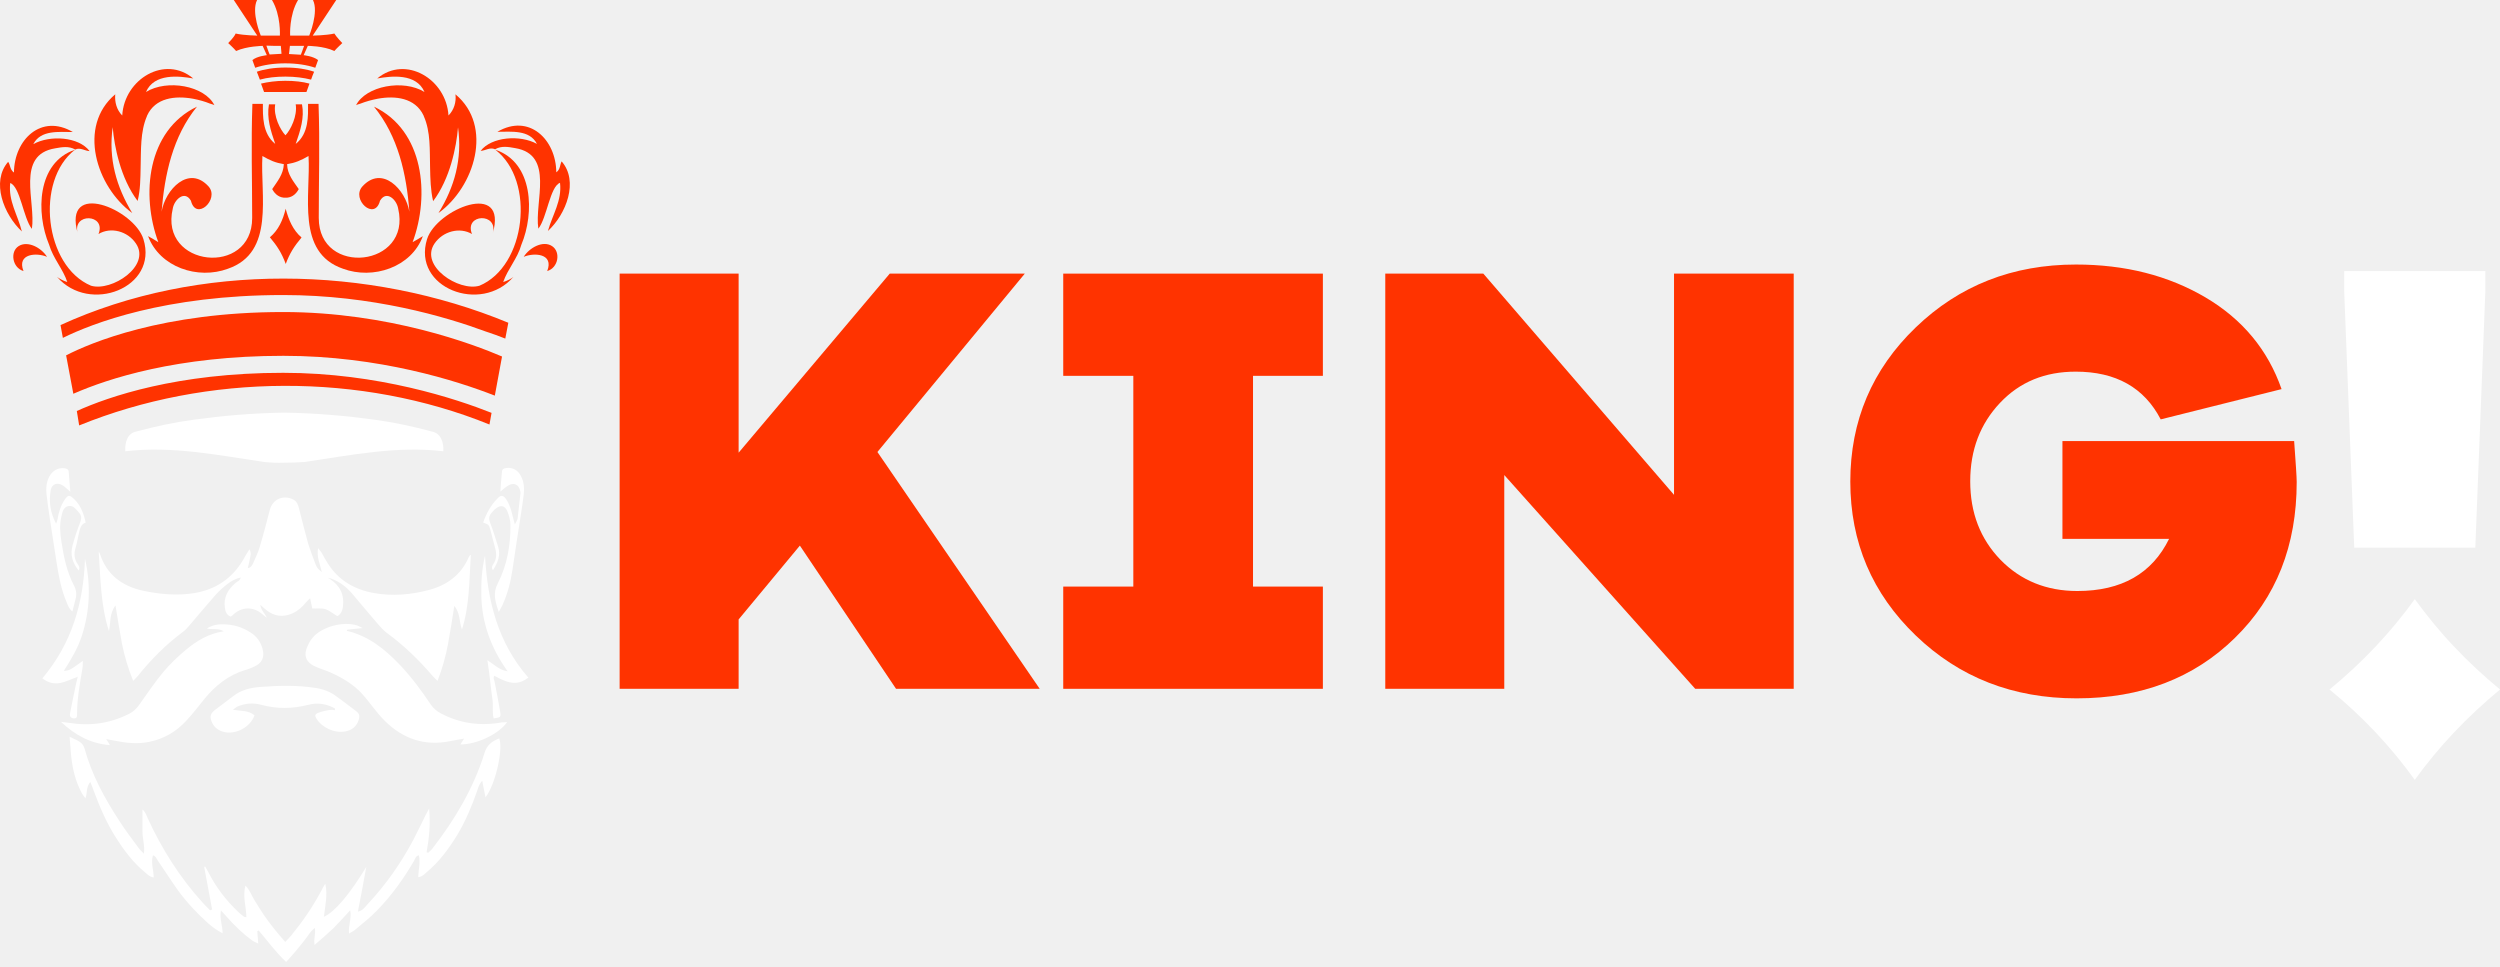
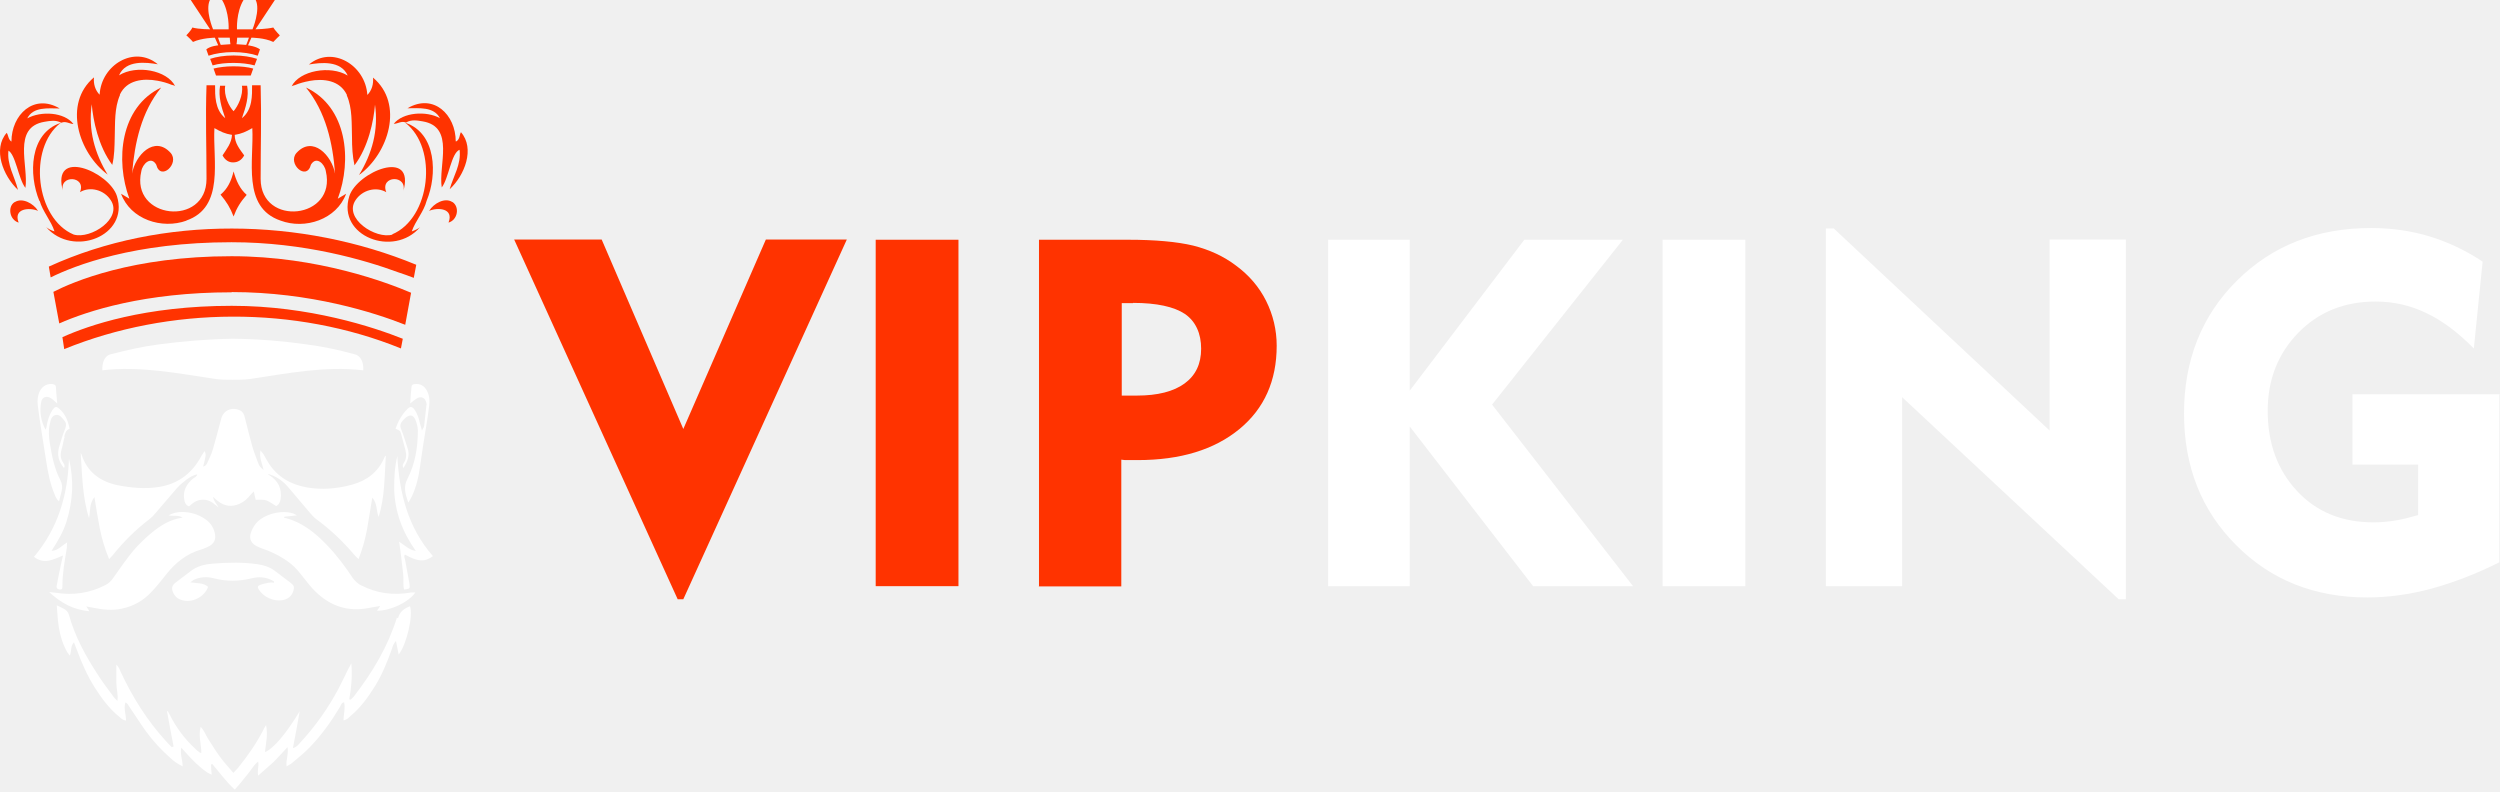
- <svg xmlns="http://www.w3.org/2000/svg" width="300" height="116" viewBox="0 0 300 116" fill="none">
-   <path d="M122.977 32.834H106.77L88.635 54.322V32.834H74.355V82.657H88.635V74.33L95.984 65.472L107.524 82.657H124.765L105.289 54.238L122.977 32.834Z" fill="#FF3300" />
-   <path d="M127.588 45.101H135.999V70.39H127.588V82.657H158.745V70.39H150.362V45.101H158.745V32.834H127.588V45.101Z" fill="#FF3300" />
-   <path d="M200.883 59.38L177.998 32.834H166.233V82.657H180.513V57.005L203.426 82.657H215.246V32.834H200.883V59.38Z" fill="#FF3300" />
-   <path d="M247.493 52.897V64.661H260.291C258.251 68.825 254.591 70.921 249.281 70.921C245.565 70.921 242.491 69.663 240.06 67.176C237.629 64.661 236.427 61.532 236.427 57.759C236.427 53.987 237.629 50.857 240.004 48.342C242.379 45.827 245.397 44.598 249.086 44.598C253.892 44.598 257.301 46.498 259.285 50.326L273.788 46.694C272.139 41.971 269.093 38.31 264.65 35.684C260.179 33.057 255.01 31.744 249.114 31.744C241.513 31.744 235.114 34.259 229.889 39.289C224.663 44.318 222.037 50.494 222.037 57.787C222.037 65.08 224.663 71.228 229.889 76.258C235.114 81.288 241.541 83.802 249.198 83.802C256.938 83.802 263.281 81.371 268.199 76.537C273.145 71.703 275.604 65.472 275.604 57.843C275.604 57.256 275.492 55.608 275.297 52.925H247.493V52.897Z" fill="#FF3300" />
-   <path d="M297.038 65.723L298.24 35.013V32.526H281.306V35.013L282.507 65.723H297.038Z" fill="white" />
-   <path d="M294.467 77.571C292.763 75.783 291.254 73.91 289.773 71.898C286.895 75.894 283.513 79.471 279.545 82.741C283.541 86.01 286.895 89.587 289.773 93.583C292.651 89.587 296.06 86.01 300 82.741C298.016 81.092 296.172 79.387 294.467 77.571Z" fill="white" />
-   <path d="M39.342 69.328C39.454 69.356 39.566 69.384 39.678 69.412C40.739 69.775 41.578 70.445 42.276 71.256C43.31 72.485 44.344 73.715 45.378 74.916C45.685 75.28 46.021 75.643 46.384 75.922C48.452 77.431 50.268 79.192 51.917 81.12C52.084 81.316 52.252 81.455 52.504 81.707C53.09 80.198 53.481 78.773 53.761 77.292C54.04 75.811 54.264 74.302 54.516 72.709C55.27 73.603 55.074 74.637 55.438 75.531C56.36 72.625 56.304 69.607 56.499 66.589C56.444 66.617 56.416 66.617 56.388 66.645C56.332 66.701 56.304 66.785 56.248 66.869C55.354 68.936 53.705 70.194 51.526 70.781C49.346 71.368 47.138 71.563 44.903 71.172C42.528 70.753 40.628 69.635 39.342 67.623C39.063 67.204 38.839 66.757 38.588 66.31C38.504 66.17 38.364 66.03 38.169 65.779C37.973 66.869 38.42 67.707 38.616 68.657C38.113 68.21 38.029 68.154 37.833 67.623C37.526 66.813 37.218 66.002 36.967 65.192C36.576 63.795 36.24 62.398 35.877 61.001C35.765 60.581 35.654 60.218 35.234 59.967C34.033 59.324 32.72 59.883 32.384 61.168C31.993 62.677 31.602 64.186 31.155 65.667C30.959 66.338 30.652 66.953 30.372 67.595C30.261 67.819 30.149 68.098 29.73 68.182C29.813 67.791 29.925 67.456 29.981 67.092C30.037 66.729 30.205 66.366 29.925 65.919C29.73 66.226 29.618 66.45 29.478 66.645C29.366 66.869 29.227 67.092 29.115 67.288C27.802 69.439 25.873 70.753 23.303 71.172C21.235 71.507 19.195 71.312 17.183 70.893C14.612 70.334 12.796 68.936 11.986 66.45C11.958 66.366 11.902 66.282 11.846 66.198C12.069 69.412 12.069 72.625 13.075 75.727C13.299 74.721 13.103 73.659 13.858 72.653C14.137 74.302 14.361 75.783 14.64 77.264C14.947 78.745 15.367 80.198 15.981 81.707C16.205 81.455 16.373 81.316 16.512 81.148C18.105 79.164 19.866 77.376 21.933 75.839C22.241 75.615 22.52 75.308 22.772 75C23.834 73.771 24.867 72.513 25.957 71.284C26.376 70.837 26.851 70.418 27.326 70.054C27.774 69.719 28.249 69.439 28.891 69.3C28.808 69.691 28.472 69.775 28.277 69.942C27.326 70.753 26.796 71.703 26.991 72.96C27.047 73.407 27.215 73.827 27.69 73.994C27.774 73.938 27.857 73.882 27.913 73.827C28.947 72.793 30.4 72.737 31.49 73.715C31.658 73.855 31.853 73.994 32.021 74.134C31.797 73.603 31.322 73.268 31.239 72.569C31.546 72.849 31.741 73.044 31.965 73.212C32.915 73.966 33.977 74.106 35.095 73.603C35.765 73.296 36.268 72.849 36.715 72.29C36.855 72.122 36.995 72.01 37.218 71.787C37.33 72.29 37.386 72.653 37.47 73.016C38.057 73.044 38.588 72.96 39.063 73.1C39.538 73.268 39.957 73.631 40.488 73.938C41.075 73.603 41.158 72.988 41.186 72.346C41.214 70.865 40.432 69.915 39.147 69.216C39.23 69.328 39.286 69.3 39.342 69.328Z" fill="white" />
-   <path d="M58.148 90.341C56.835 94.561 54.599 98.333 51.889 101.826C51.749 102.021 51.553 102.161 51.386 102.329C51.33 102.301 51.274 102.301 51.19 102.273C51.498 100.596 51.665 98.892 51.498 97.02C51.302 97.383 51.19 97.606 51.078 97.802C50.603 98.78 50.128 99.758 49.625 100.736C48.117 103.586 46.272 106.213 44.037 108.588C43.757 108.896 43.534 109.259 42.947 109.399C43.142 108.421 43.31 107.526 43.478 106.632C43.645 105.766 43.785 104.9 43.953 104.033C41.997 107.247 40.209 109.427 38.867 110.013C39.007 108.728 39.342 107.47 39.035 106.045C38.811 106.409 38.672 106.632 38.56 106.884C37.554 108.784 36.324 110.572 34.955 112.249C34.76 112.5 34.508 112.724 34.229 113.031C33.726 112.444 33.279 111.941 32.859 111.41C32.44 110.88 32.049 110.349 31.658 109.79C31.267 109.203 30.903 108.616 30.54 108.029C30.177 107.47 30.009 106.828 29.45 106.269C29.087 107.61 29.562 108.812 29.562 110.069C29.422 110.041 29.311 110.041 29.255 109.985C29.031 109.818 28.808 109.65 28.612 109.454C27.103 108.029 25.873 106.409 24.951 104.564C24.84 104.369 24.728 104.173 24.616 103.978C24.588 104.005 24.532 104.005 24.504 104.033C24.812 105.738 25.147 107.443 25.454 109.147C25.37 109.175 25.287 109.203 25.203 109.231C24.923 108.951 24.616 108.644 24.337 108.337C21.57 105.291 19.419 101.882 17.714 98.165C17.574 97.858 17.491 97.495 17.099 97.131C17.099 98.109 17.099 98.92 17.099 99.758C17.071 100.596 17.407 101.435 17.267 102.441C16.988 102.133 16.764 101.966 16.624 101.742C15.842 100.68 15.031 99.618 14.333 98.529C12.544 95.79 11.008 92.968 10.141 89.81C9.89 88.944 9.135 88.832 8.353 88.413C8.409 89.223 8.465 89.894 8.521 90.565C8.688 92.213 9.052 93.806 9.862 95.259C9.946 95.427 10.085 95.567 10.253 95.79C10.505 95.12 10.309 94.449 10.84 93.834C11.008 94.253 11.147 94.588 11.259 94.924C11.958 96.824 12.768 98.696 13.858 100.429C14.864 102.021 15.982 103.53 17.462 104.732C17.742 104.956 17.965 105.235 18.441 105.291C18.441 104.369 18.077 103.53 18.357 102.636C18.72 102.748 18.776 103.055 18.944 103.279C19.754 104.453 20.508 105.654 21.347 106.828C22.409 108.281 23.638 109.594 24.979 110.796C25.482 111.243 26.013 111.634 26.712 111.997C26.712 111.047 26.321 110.237 26.516 109.259C26.796 109.566 26.991 109.762 27.159 109.957C28.109 111.047 29.143 112.053 30.317 112.891C30.484 113.003 30.68 113.087 30.987 113.227C30.931 112.64 30.903 112.193 30.875 111.746C30.931 111.718 30.987 111.69 31.043 111.662C32.105 112.891 33.055 114.233 34.34 115.434C34.787 114.931 35.179 114.512 35.542 114.065C35.905 113.646 36.24 113.199 36.604 112.752C36.967 112.305 37.218 111.774 37.777 111.355C37.917 112.081 37.61 112.64 37.749 113.394C38.588 112.668 39.314 112.053 40.013 111.383C40.684 110.712 41.298 110.013 42.025 109.231C42.22 110.237 41.773 111.075 41.885 112.025C42.193 111.83 42.472 111.718 42.667 111.522C43.534 110.796 44.428 110.097 45.21 109.287C46.971 107.498 48.424 105.459 49.681 103.307C49.821 103.055 49.877 102.72 50.268 102.636C50.464 103.53 50.212 104.369 50.184 105.263C50.659 105.207 50.939 104.9 51.218 104.648C52.727 103.391 53.873 101.826 54.879 100.177C55.885 98.501 56.639 96.684 57.282 94.84C57.394 94.505 57.477 94.114 57.869 93.694C58.008 94.421 58.12 95.036 58.26 95.678C59.434 94.197 60.412 89.922 59.909 88.609C58.986 88.972 58.428 89.419 58.148 90.341Z" fill="white" />
-   <path d="M52.923 85.619C52.42 85.367 52.056 85.032 51.721 84.585C50.603 82.908 49.402 81.287 48.005 79.806C46.216 77.934 44.26 76.314 41.606 75.699C41.634 75.643 41.661 75.559 41.69 75.559C42.248 75.503 42.779 75.447 43.506 75.363C43.198 75.224 43.031 75.112 42.863 75.056C41.187 74.525 38.644 75.196 37.526 76.509C37.163 76.928 36.911 77.459 36.743 77.962C36.492 78.828 36.827 79.471 37.638 79.89C37.917 80.03 38.197 80.142 38.504 80.254C40.097 80.784 41.913 81.734 43.115 82.908C44.232 84.026 45.071 85.423 46.188 86.513C48.34 88.636 50.911 89.559 53.985 88.944C54.516 88.832 55.046 88.748 55.689 88.636C55.493 88.944 55.354 89.139 55.242 89.335C57.198 89.335 59.797 88.134 60.859 86.653C60.579 86.68 60.412 86.68 60.244 86.68C57.673 87.156 55.214 86.82 52.923 85.619Z" fill="white" />
-   <path d="M12.74 88.692C13.187 88.776 13.495 88.832 13.802 88.888C15.143 89.168 16.512 89.307 17.882 89.028C19.698 88.665 21.179 87.77 22.381 86.457C23.163 85.619 23.862 84.697 24.588 83.802C25.846 82.266 27.438 81.008 29.366 80.421C29.758 80.309 30.121 80.17 30.484 80.002C31.434 79.583 31.77 78.912 31.518 77.906C31.295 77.012 30.792 76.341 30.009 75.866C29.059 75.252 27.997 74.944 26.852 74.916C26.181 74.888 25.51 75 24.812 75.419C25.51 75.587 26.153 75.335 26.852 75.755C24.979 76.034 23.582 76.928 22.325 77.962C21.347 78.772 20.425 79.667 19.614 80.617C18.552 81.902 17.63 83.271 16.68 84.613C16.373 85.032 16.038 85.367 15.562 85.619C13.243 86.82 10.812 87.156 8.241 86.736C7.99 86.709 7.766 86.68 7.319 86.625C9.052 88.245 10.868 89.223 13.187 89.419C13.075 89.195 12.964 89.028 12.74 88.692Z" fill="white" />
-   <path d="M39.51 85.2C39.063 85.283 38.616 85.367 38.197 85.535C37.778 85.703 37.75 85.87 37.973 86.234C38.644 87.323 40.153 88.022 41.438 87.77C42.221 87.631 42.779 87.184 43.031 86.429C43.199 85.87 43.143 85.647 42.668 85.283C41.913 84.697 41.131 84.138 40.348 83.551C39.622 82.992 38.756 82.685 37.833 82.545C35.654 82.21 33.446 82.266 31.239 82.433C30.065 82.517 28.919 82.796 27.969 83.551C27.243 84.11 26.516 84.641 25.79 85.2C25.259 85.619 25.147 85.982 25.399 86.597C25.65 87.212 26.097 87.603 26.74 87.798C28.193 88.245 30.037 87.295 30.54 85.842C29.842 85.228 28.919 85.339 27.942 85.172C28.193 85.004 28.305 84.892 28.444 84.808C29.395 84.389 30.372 84.305 31.378 84.585C33.251 85.088 35.095 85.06 36.967 84.585C37.219 84.529 37.47 84.473 37.722 84.445C38.616 84.389 39.454 84.585 40.209 85.032C40.209 85.088 40.181 85.172 40.181 85.228C39.957 85.172 39.734 85.172 39.51 85.2Z" fill="white" />
-   <path d="M57.757 71.507C57.841 74.777 58.903 77.739 60.915 80.561C59.881 80.393 59.322 79.751 58.484 79.22C58.623 80.17 58.735 80.924 58.819 81.707C58.903 82.461 58.987 83.188 59.098 83.942C59.21 84.697 59.042 85.479 59.238 86.206C60.076 86.094 60.132 86.066 60.02 85.395C59.825 84.194 59.573 82.992 59.35 81.79C59.294 81.567 59.154 81.343 59.322 81.092C61.194 82.154 62.2 82.21 63.402 81.316C59.713 77.096 58.484 72.038 58.204 66.673C57.813 68.322 57.729 69.915 57.757 71.507Z" fill="white" />
-   <path d="M9.136 82.014C8.884 83.216 8.633 84.389 8.409 85.591C8.325 86.01 8.521 86.178 8.884 86.206C9.275 86.206 9.247 85.926 9.247 85.675C9.247 83.83 9.583 82.042 9.89 80.226C9.946 79.974 9.918 79.695 9.946 79.303C9.499 79.611 9.191 79.834 8.884 80.058C8.577 80.254 8.241 80.505 7.655 80.505C8.577 79.08 9.359 77.739 9.834 76.258C10.309 74.777 10.589 73.24 10.645 71.675C10.7 70.138 10.561 68.601 10.197 67.064C10.03 72.346 8.605 77.236 5.084 81.399C5.754 81.93 6.481 82.098 7.235 81.958C7.934 81.818 8.577 81.483 9.331 81.204C9.247 81.511 9.191 81.763 9.136 82.014Z" fill="white" />
-   <path d="M9.499 63.879C9.611 63.404 9.722 62.901 10.281 62.705C10.002 61.392 9.555 60.498 8.856 59.855C8.325 59.352 8.157 59.38 7.738 59.995C7.263 60.721 7.04 61.504 6.9 62.342C6.872 62.51 6.788 62.677 6.732 62.845C6.034 61.532 5.838 60.19 6.09 58.793C6.229 58.066 6.9 57.843 7.543 58.262C7.822 58.43 8.046 58.681 8.437 59.017C8.353 58.094 8.297 57.34 8.241 56.586C8.213 56.306 8.018 56.25 7.766 56.194C6.984 56.083 6.285 56.474 5.894 57.228C5.559 57.899 5.503 58.625 5.587 59.352C5.698 60.33 5.838 61.28 5.978 62.23C6.229 63.99 6.537 65.751 6.788 67.484C7.04 69.132 7.347 70.781 8.018 72.318C8.157 72.653 8.269 73.044 8.688 73.379C8.828 72.849 8.94 72.401 9.052 71.954C9.219 71.368 9.163 70.809 8.884 70.278C8.018 68.629 7.654 66.841 7.375 65.024C7.207 63.99 7.124 62.985 7.375 61.951C7.487 61.448 7.599 60.833 8.241 60.721C8.828 60.637 9.135 61.14 9.471 61.504C9.778 61.839 9.806 62.174 9.638 62.649C9.275 63.543 8.968 64.493 8.716 65.416C8.409 66.533 8.66 67.511 9.443 68.462C9.638 68.126 9.443 67.903 9.331 67.707C8.912 67.12 8.856 66.478 9.052 65.807C9.247 65.192 9.331 64.521 9.499 63.879Z" fill="white" />
-   <path d="M59.853 73.435C60.048 73.072 60.188 72.849 60.3 72.597C60.915 71.256 61.278 69.831 61.501 68.35C61.809 66.198 62.144 64.074 62.479 61.923C62.619 61.084 62.731 60.218 62.843 59.38C62.926 58.625 62.899 57.871 62.535 57.172C62.172 56.418 61.501 56.054 60.747 56.166C60.495 56.194 60.272 56.278 60.244 56.53C60.16 57.312 60.104 58.094 60.048 58.989C60.412 58.681 60.663 58.458 60.943 58.29C61.641 57.843 62.256 58.122 62.423 58.905C62.452 59.017 62.479 59.128 62.452 59.24C62.34 60.218 62.228 61.224 62.116 62.202C62.088 62.398 61.949 62.593 61.781 62.929C61.669 62.481 61.585 62.23 61.529 61.978C61.362 61.252 61.166 60.526 60.719 59.883C60.384 59.408 60.104 59.38 59.713 59.799C58.903 60.609 58.372 61.587 57.98 62.705C58.623 62.956 58.651 62.929 58.819 63.487C59.042 64.27 59.21 65.052 59.434 65.835C59.601 66.477 59.601 67.092 59.21 67.679C59.07 67.875 58.931 68.098 59.154 68.433C59.741 67.511 60.104 66.617 59.769 65.583C59.462 64.633 59.182 63.655 58.819 62.733C58.595 62.202 58.707 61.839 59.042 61.475C59.182 61.336 59.294 61.168 59.462 61.056C60.048 60.553 60.579 60.637 60.887 61.364C61.082 61.867 61.25 62.426 61.25 62.984C61.278 65.416 60.859 67.791 59.741 69.998C59.126 71.144 59.406 72.178 59.853 73.435Z" fill="white" />
-   <path d="M45.322 11.848C47.446 11.457 49.821 11.736 50.827 13.86C50.827 13.888 50.855 13.916 50.855 13.944C51.693 15.816 51.553 18.051 51.609 20.063C51.637 21.433 51.665 22.802 51.973 24.143C54.013 21.433 54.767 17.632 54.963 15.285C55.493 19.085 54.543 22.439 52.615 25.568C56.947 22.439 59.238 15.145 54.655 11.317C54.767 12.239 54.488 13.189 53.817 13.86C53.565 9.501 48.675 6.567 45.266 9.417C46.971 9.11 49.961 8.774 50.939 11.038C48.396 9.473 43.897 10.311 42.723 12.63C42.751 12.575 43.17 12.463 43.254 12.435C43.897 12.183 44.596 11.988 45.322 11.848Z" fill="#FF3300" />
-   <path d="M57.533 34.287C55.047 35.013 50.324 31.911 52.14 29.229C53.146 27.748 55.158 27.217 56.639 28.083C55.661 25.624 59.853 25.484 59.126 28.027C60.998 21.544 52.364 25.121 51.246 28.698C49.43 34.538 57.729 37.724 61.613 33.225C61.446 33.392 60.831 33.728 60.384 33.84C60.915 32.303 62.116 30.989 62.563 29.369C64.156 25.568 64.016 19.477 59.434 17.968C64.296 21.684 63.122 31.967 57.533 34.287Z" fill="#FF3300" />
-   <path d="M66.755 20.678C66.727 16.738 63.485 13.581 59.685 15.816C61.362 15.816 63.541 15.537 64.435 17.269C62.423 16.151 58.986 16.403 57.673 18.107C58.26 18.079 58.791 17.632 59.406 17.912H59.378C59.406 17.912 59.406 17.912 59.434 17.94L59.406 17.912C60.188 17.465 61.026 17.632 61.809 17.772C66.587 18.555 64.1 24.227 64.603 27.441C65.637 26.127 66 22.383 67.202 21.936C67.453 24.087 66.308 25.736 65.749 27.72C67.956 25.68 69.465 21.74 67.397 19.365C67.174 19.756 67.258 20.315 66.755 20.678Z" fill="#FF3300" />
-   <path d="M66.252 29.536C65.162 28.81 63.514 29.732 62.843 30.822C64.072 30.291 66.503 30.402 65.665 32.526C67.006 32.135 67.314 30.235 66.252 29.536Z" fill="#FF3300" />
-   <path d="M15.87 25.568C13.97 22.411 12.992 19.085 13.523 15.257C13.718 17.604 14.473 21.405 16.513 24.115C16.848 22.802 16.848 21.405 16.876 20.035C16.932 18.052 16.82 15.816 17.63 13.944C17.63 13.916 17.658 13.888 17.658 13.86C18.636 11.736 21.011 11.457 23.163 11.848C23.89 11.988 24.588 12.183 25.203 12.435C25.287 12.463 25.706 12.575 25.734 12.63C24.56 10.283 20.061 9.473 17.518 11.038C18.497 8.774 21.486 9.11 23.191 9.417C19.81 6.567 14.92 9.473 14.668 13.86C13.998 13.189 13.746 12.239 13.83 11.317C9.275 15.145 11.539 22.411 15.87 25.568Z" fill="#FF3300" />
-   <path d="M5.894 29.369C6.369 30.989 7.571 32.303 8.074 33.84C7.627 33.728 7.04 33.392 6.844 33.225C10.728 37.724 19.027 34.538 17.211 28.698C16.093 25.093 7.487 21.516 9.331 28.027C8.605 25.484 12.796 25.652 11.818 28.083C13.299 27.189 15.339 27.748 16.317 29.229C18.133 31.911 13.411 35.013 10.924 34.287C5.335 31.939 4.19 21.684 8.996 17.968C4.413 19.505 4.301 25.568 5.894 29.369Z" fill="#FF3300" />
-   <path d="M1.227 21.963C2.429 22.411 2.792 26.155 3.826 27.468C4.329 24.255 1.842 18.582 6.621 17.8C7.403 17.66 8.241 17.493 9.024 17.94L8.996 17.968C9.024 17.968 9.024 17.968 9.052 17.94H9.024C9.638 17.66 10.169 18.107 10.756 18.135C9.443 16.403 6.006 16.179 3.994 17.297C4.888 15.565 7.068 15.844 8.744 15.844C4.944 13.608 1.702 16.766 1.675 20.706C1.172 20.343 1.255 19.784 0.976 19.421C-1.092 21.796 0.445 25.736 2.625 27.776C2.122 25.764 0.976 24.115 1.227 21.963Z" fill="#FF3300" />
-   <path d="M2.233 29.536C1.172 30.207 1.479 32.135 2.82 32.526C1.982 30.402 4.441 30.291 5.643 30.822C4.972 29.732 3.323 28.838 2.233 29.536Z" fill="#FF3300" />
-   <path d="M7.263 39.009L7.543 40.546C11.064 38.813 19.782 35.404 33.977 35.404C44.68 35.404 53.482 38.003 58.316 39.791C59.098 40.043 59.853 40.322 60.635 40.63L60.999 38.73C44.233 31.8 23.806 31.436 7.263 39.009Z" fill="#FF3300" />
-   <path d="M58.987 49.544C54.767 47.867 45.378 44.737 33.977 44.737C21.235 44.737 12.992 47.616 9.219 49.32L9.499 51.053C24.868 44.793 43.31 44.682 58.735 50.941L58.987 49.544Z" fill="#FF3300" />
-   <path d="M34.005 42.698C45.518 42.698 54.879 45.715 59.378 47.476L60.244 42.781C56.919 41.356 46.719 37.444 33.977 37.444C19.503 37.444 10.812 41.161 7.934 42.642L8.8 47.252C12.936 45.436 21.263 42.698 34.005 42.698Z" fill="#FF3300" />
-   <path d="M31.323 10.032L31.686 11.038C31.686 11.038 34.229 11.038 34.396 11.038C35.179 11.038 35.989 11.038 36.772 11.038C36.772 11.038 36.939 10.618 37.135 10.032C36.324 9.808 35.346 9.696 34.229 9.696C33.139 9.696 32.133 9.836 31.323 10.032Z" fill="#FF3300" />
-   <path d="M37.694 8.607C36.8 8.299 35.626 8.104 34.257 8.104C32.887 8.104 31.714 8.299 30.82 8.607L31.183 9.557C32.077 9.305 33.139 9.193 34.257 9.193C35.402 9.193 36.464 9.333 37.33 9.557C37.442 9.249 37.554 8.914 37.694 8.607Z" fill="#FF3300" />
-   <path d="M27.383 5.17C27.383 5.17 28.081 5.812 28.333 6.12C29.618 5.533 31.518 5.505 31.518 5.505L32.021 6.623C32.021 6.623 30.848 6.734 30.289 7.209L30.624 8.132C31.602 7.796 32.859 7.601 34.229 7.601C35.598 7.601 36.855 7.796 37.833 8.132C38.029 7.601 38.169 7.209 38.169 7.209C37.582 6.734 36.436 6.623 36.436 6.623L36.939 5.505C36.939 5.505 38.839 5.505 40.125 6.12C40.376 5.812 41.075 5.17 41.075 5.17C41.075 5.17 40.348 4.415 40.125 4.024C39.175 4.247 37.526 4.275 37.526 4.275L40.348 0C40.348 0 39.091 0 37.554 0C38.28 1.453 37.107 4.275 37.107 4.275H34.816C34.816 4.275 34.676 1.816 35.766 0C35.346 0 34.76 0 34.229 0C34.229 0 34.229 0 34.201 0C34.201 0 34.201 0 34.173 0C33.642 0 33.055 0 32.636 0C33.726 1.816 33.586 4.275 33.586 4.275H31.295C31.295 4.275 30.121 1.481 30.848 0C29.311 0 28.053 0 28.053 0L30.875 4.275C30.875 4.275 29.227 4.247 28.277 4.024C28.137 4.415 27.383 5.17 27.383 5.17ZM34.788 5.505C35.346 5.505 35.989 5.505 36.492 5.505C36.352 5.924 36.101 6.567 36.101 6.567L34.676 6.483C34.676 6.483 34.76 5.868 34.788 5.505ZM33.698 5.505C33.726 5.84 33.782 6.455 33.782 6.455L32.356 6.539C32.356 6.539 32.105 5.924 31.965 5.477C32.496 5.505 33.139 5.505 33.698 5.505Z" fill="#FF3300" />
-   <path d="M27.354 32.247C33.027 30.291 31.211 23.417 31.49 18.722C32.412 19.253 33.055 19.532 34.061 19.7C34.005 20.93 33.278 21.768 32.664 22.69C33.027 23.389 33.614 23.752 34.256 23.724C34.899 23.752 35.486 23.389 35.849 22.69C35.234 21.796 34.48 20.93 34.452 19.7C35.458 19.532 36.101 19.253 37.023 18.722C37.302 23.417 35.486 30.291 41.158 32.247C44.763 33.588 49.374 32.079 50.743 28.335C50.296 28.614 49.961 28.81 49.514 29.061C51.609 23.417 50.883 15.648 44.875 12.798C47.781 16.347 48.787 20.902 49.122 25.401C48.675 22.746 45.853 19.756 43.478 22.383C42.109 23.92 44.959 26.574 45.602 24.087C46.384 22.774 47.613 23.976 47.781 25.037C49.43 32.051 38.252 33.253 38.252 26.155C38.252 21.349 38.392 17.241 38.224 12.463H36.967C36.967 13.888 37.079 16.012 35.486 17.269C36.045 15.648 36.548 14.139 36.24 12.519C35.933 12.519 35.709 12.519 35.486 12.519C35.709 13.916 34.871 15.592 34.256 16.235C33.642 15.592 32.775 13.916 33.027 12.519C32.803 12.519 32.552 12.519 32.273 12.519C31.993 14.167 32.468 15.648 33.027 17.269C31.462 16.012 31.546 13.888 31.546 12.463H30.288C30.121 17.241 30.261 21.349 30.261 26.155C30.261 33.253 19.083 32.051 20.732 25.037C20.899 23.976 22.157 22.774 22.911 24.087C23.526 26.574 26.376 23.92 25.035 22.383C22.66 19.756 19.838 22.746 19.39 25.401C19.754 20.93 20.732 16.375 23.638 12.798C17.63 15.676 16.904 23.417 18.999 29.061C18.552 28.782 18.217 28.586 17.77 28.335C19.167 32.079 23.75 33.588 27.354 32.247Z" fill="#FF3300" />
-   <path d="M36.185 28.502C35.151 27.608 34.648 26.407 34.284 25.065V25.037C33.949 26.407 33.418 27.608 32.384 28.474C33.278 29.536 33.809 30.375 34.284 31.66V31.688C34.76 30.402 35.29 29.564 36.185 28.502Z" fill="#FF3300" />
-   <path d="M15.031 54.154C20.676 53.484 26.181 54.63 31.714 55.44C32.524 55.524 33.306 55.552 34.117 55.524C34.899 55.524 35.71 55.496 36.52 55.44C42.081 54.63 47.558 53.484 53.202 54.154C53.258 53.121 52.923 51.975 51.805 51.779C49.514 51.164 47.194 50.662 44.847 50.354C41.606 49.907 37.917 49.572 34.089 49.516C30.261 49.572 26.572 49.907 23.331 50.354C20.983 50.662 18.664 51.164 16.373 51.779C15.283 51.975 14.976 53.093 15.031 54.154Z" fill="white" />
+ <svg xmlns="http://www.w3.org/2000/svg" width="300" height="95" viewBox="0 0 300 95" fill="none">
+   <path d="M32.198 56.889C32.198 56.889 32.388 56.943 32.469 56.97C33.335 57.268 34.039 57.809 34.607 58.486C35.446 59.487 36.312 60.516 37.151 61.49C37.395 61.788 37.665 62.085 37.99 62.329C39.695 63.574 41.184 65.008 42.537 66.605C42.672 66.767 42.808 66.876 43.024 67.092C43.511 65.847 43.836 64.683 44.053 63.465C44.269 62.248 44.459 61.003 44.675 59.704C45.297 60.434 45.135 61.273 45.433 62.031C46.191 59.649 46.136 57.16 46.299 54.697C46.245 54.697 46.218 54.697 46.218 54.751C46.163 54.805 46.136 54.859 46.109 54.94C45.379 56.645 44.025 57.674 42.239 58.161C40.453 58.648 38.64 58.81 36.799 58.486C34.851 58.134 33.281 57.214 32.225 55.563C32.009 55.211 31.82 54.859 31.603 54.48C31.522 54.372 31.413 54.264 31.251 54.047C31.089 54.94 31.468 55.617 31.63 56.402C31.224 56.023 31.143 55.996 30.98 55.563C30.737 54.886 30.466 54.237 30.277 53.56C29.952 52.423 29.681 51.26 29.384 50.123C29.302 49.771 29.194 49.473 28.869 49.284C27.895 48.77 26.813 49.203 26.542 50.258C26.217 51.503 25.892 52.721 25.541 53.939C25.378 54.48 25.135 54.994 24.891 55.509C24.81 55.698 24.702 55.915 24.377 55.996C24.458 55.671 24.539 55.4 24.593 55.103C24.647 54.805 24.783 54.507 24.539 54.128C24.377 54.372 24.296 54.561 24.16 54.724C24.079 54.913 23.944 55.103 23.863 55.238C22.78 56.997 21.21 58.08 19.099 58.432C17.394 58.702 15.716 58.54 14.065 58.215C11.954 57.755 10.466 56.618 9.789 54.561C9.789 54.48 9.708 54.426 9.681 54.345C9.87 56.97 9.87 59.622 10.682 62.166C10.872 61.327 10.682 60.461 11.332 59.649C11.548 61.003 11.738 62.221 11.981 63.438C12.225 64.656 12.577 65.847 13.091 67.092C13.28 66.876 13.416 66.767 13.524 66.632C14.823 65.008 16.285 63.547 17.963 62.275C18.206 62.085 18.45 61.842 18.639 61.598C19.505 60.597 20.371 59.568 21.264 58.54C21.616 58.161 21.995 57.836 22.401 57.538C22.78 57.268 23.159 57.024 23.673 56.916C23.592 57.241 23.321 57.295 23.159 57.43C22.374 58.107 21.941 58.865 22.103 59.92C22.157 60.299 22.293 60.624 22.672 60.759C22.753 60.705 22.807 60.678 22.861 60.624C23.7 59.785 24.891 59.731 25.784 60.543C25.919 60.651 26.082 60.759 26.217 60.894C26.028 60.461 25.649 60.191 25.568 59.622C25.811 59.839 25.974 60.001 26.163 60.137C26.948 60.759 27.814 60.867 28.734 60.461C29.275 60.218 29.709 59.839 30.06 59.379C30.169 59.243 30.277 59.162 30.466 58.973C30.547 59.379 30.602 59.676 30.683 59.974C31.17 59.974 31.603 59.92 31.982 60.055C32.361 60.191 32.713 60.488 33.146 60.732C33.633 60.461 33.687 59.947 33.714 59.433C33.714 58.215 33.092 57.43 32.036 56.862C32.117 56.943 32.144 56.943 32.198 56.943V56.889Z" fill="white" />
+   <path d="M47.626 74.128C46.543 77.592 44.703 80.678 42.484 83.546C42.375 83.709 42.213 83.817 42.078 83.953C42.024 83.953 41.996 83.953 41.915 83.898C42.159 82.518 42.294 81.111 42.159 79.595C41.996 79.893 41.915 80.082 41.807 80.245C41.428 81.057 41.022 81.841 40.616 82.653C39.371 84.981 37.856 87.146 36.042 89.095C35.826 89.338 35.636 89.636 35.149 89.771C35.312 88.959 35.447 88.229 35.582 87.498C35.718 86.794 35.826 86.064 35.961 85.36C34.364 87.985 32.876 89.798 31.793 90.258C31.901 89.203 32.172 88.174 31.929 87.011C31.739 87.308 31.631 87.498 31.55 87.687C30.738 89.257 29.709 90.719 28.6 92.099C28.437 92.315 28.221 92.478 28.004 92.748C27.598 92.261 27.219 91.855 26.868 91.422C26.516 90.989 26.191 90.556 25.893 90.096C25.569 89.609 25.271 89.122 24.973 88.662C24.675 88.201 24.54 87.687 24.08 87.227C23.782 88.337 24.161 89.311 24.161 90.34C24.053 90.34 23.945 90.34 23.918 90.258C23.728 90.123 23.539 89.988 23.403 89.825C22.158 88.662 21.157 87.335 20.399 85.82C20.318 85.657 20.21 85.495 20.129 85.333C20.129 85.333 20.047 85.333 20.047 85.387C20.291 86.794 20.562 88.174 20.832 89.582C20.751 89.582 20.697 89.636 20.616 89.663C20.399 89.447 20.129 89.176 19.912 88.932C17.639 86.442 15.88 83.628 14.472 80.597C14.364 80.353 14.283 80.055 13.958 79.757V81.923C13.958 82.599 14.201 83.303 14.093 84.115C13.877 83.871 13.687 83.736 13.579 83.546C12.93 82.68 12.28 81.814 11.712 80.921C10.25 78.675 8.978 76.347 8.274 73.776C8.058 73.073 7.435 72.964 6.813 72.64C6.867 73.316 6.894 73.858 6.948 74.399C7.084 75.752 7.381 77.051 8.058 78.242C8.139 78.377 8.247 78.486 8.383 78.675C8.599 78.134 8.437 77.565 8.87 77.078C9.005 77.43 9.113 77.701 9.222 77.971C9.79 79.541 10.467 81.057 11.36 82.491C12.199 83.79 13.092 85.035 14.31 86.009C14.526 86.199 14.716 86.415 15.122 86.469C15.122 85.712 14.824 85.035 15.04 84.304C15.338 84.385 15.392 84.656 15.528 84.819C16.204 85.793 16.8 86.767 17.503 87.742C18.369 88.932 19.371 90.015 20.48 90.989C20.886 91.368 21.319 91.666 21.915 91.963C21.915 91.179 21.59 90.529 21.753 89.717C21.969 89.961 22.131 90.123 22.267 90.285C23.052 91.179 23.89 92.018 24.865 92.694C25 92.775 25.163 92.857 25.406 92.965C25.352 92.478 25.325 92.126 25.325 91.747C25.379 91.747 25.406 91.693 25.46 91.666C26.326 92.667 27.111 93.777 28.167 94.751C28.546 94.345 28.843 93.993 29.141 93.614C29.439 93.263 29.709 92.911 30.007 92.532C30.305 92.153 30.521 91.72 30.981 91.395C31.09 91.99 30.846 92.451 30.981 93.073C31.658 92.478 32.253 91.963 32.849 91.422C33.39 90.881 33.904 90.285 34.5 89.663C34.662 90.475 34.283 91.179 34.392 91.963C34.635 91.801 34.879 91.72 35.041 91.558C35.745 90.962 36.475 90.394 37.125 89.717C38.559 88.256 39.75 86.578 40.806 84.819C40.914 84.602 40.968 84.331 41.293 84.277C41.455 85.008 41.239 85.712 41.212 86.442C41.59 86.388 41.834 86.145 42.051 85.928C43.296 84.9 44.216 83.601 45.055 82.247C45.894 80.867 46.489 79.379 47.031 77.863C47.112 77.592 47.193 77.268 47.518 76.916C47.626 77.511 47.734 78.025 47.842 78.54C48.817 77.322 49.602 73.803 49.196 72.748C48.438 73.046 47.978 73.424 47.761 74.182L47.626 74.128Z" fill="white" />
+   <path d="M43.349 70.259C42.943 70.042 42.645 69.772 42.374 69.42C41.454 68.039 40.48 66.713 39.316 65.495C37.855 63.953 36.231 62.627 34.066 62.112C34.066 62.058 34.12 62.004 34.147 62.004C34.607 61.95 35.04 61.923 35.635 61.842C35.392 61.733 35.256 61.625 35.121 61.598C33.741 61.165 31.657 61.706 30.737 62.789C30.439 63.141 30.222 63.574 30.087 63.98C29.87 64.683 30.168 65.225 30.818 65.549C31.034 65.658 31.278 65.766 31.521 65.847C32.821 66.28 34.309 67.065 35.31 68.012C36.231 68.933 36.907 70.069 37.827 70.962C39.587 72.694 41.698 73.452 44.215 72.965C44.648 72.884 45.081 72.803 45.622 72.722C45.46 72.965 45.351 73.127 45.243 73.29C46.84 73.29 48.978 72.316 49.844 71.098C49.627 71.098 49.465 71.098 49.33 71.098C47.219 71.477 45.189 71.206 43.322 70.232L43.349 70.259Z" fill="white" />
+   <path d="M10.358 72.775C10.737 72.856 10.981 72.884 11.225 72.938C12.334 73.154 13.444 73.29 14.58 73.046C16.069 72.748 17.287 72.017 18.261 70.935C18.911 70.258 19.479 69.501 20.075 68.77C21.103 67.498 22.402 66.469 23.999 65.982C24.324 65.901 24.621 65.766 24.919 65.63C25.704 65.278 25.974 64.737 25.758 63.898C25.569 63.167 25.163 62.626 24.513 62.22C23.728 61.706 22.862 61.462 21.915 61.435C21.374 61.435 20.805 61.517 20.237 61.841C20.805 61.977 21.346 61.76 21.915 62.112C20.372 62.328 19.235 63.086 18.207 63.925C17.395 64.602 16.637 65.333 15.988 66.091C15.122 67.146 14.364 68.256 13.579 69.365C13.335 69.717 13.065 69.988 12.659 70.204C10.764 71.178 8.762 71.476 6.651 71.124C6.434 71.124 6.272 71.07 5.893 71.043C7.327 72.369 8.816 73.181 10.71 73.344C10.629 73.154 10.521 73.019 10.331 72.748L10.358 72.775Z" fill="white" />
+   <path d="M32.333 69.907C31.954 69.988 31.602 70.042 31.25 70.177C30.898 70.312 30.871 70.448 31.061 70.746C31.602 71.639 32.847 72.207 33.903 72.018C34.552 71.909 35.012 71.53 35.202 70.908C35.337 70.448 35.283 70.258 34.904 69.961C34.281 69.474 33.632 69.013 33.009 68.526C32.414 68.066 31.71 67.823 30.953 67.714C29.166 67.444 27.353 67.498 25.54 67.633C24.565 67.714 23.645 67.931 22.86 68.553C22.265 69.013 21.669 69.447 21.074 69.907C20.641 70.258 20.56 70.556 20.749 71.043C20.966 71.558 21.318 71.882 21.859 72.018C23.05 72.397 24.565 71.612 24.971 70.421C24.403 69.907 23.645 70.015 22.833 69.879C23.05 69.744 23.131 69.663 23.239 69.582C24.024 69.23 24.809 69.176 25.648 69.392C27.191 69.798 28.706 69.771 30.222 69.392C30.438 69.338 30.628 69.311 30.844 69.284C31.575 69.23 32.279 69.392 32.874 69.771C32.874 69.825 32.874 69.879 32.874 69.934C32.685 69.879 32.495 69.879 32.333 69.934V69.907Z" fill="white" />
+   <path d="M47.299 58.674C47.38 61.354 48.247 63.789 49.898 66.117C49.059 65.982 48.598 65.44 47.895 65.007C48.003 65.792 48.111 66.415 48.165 67.037C48.247 67.66 48.301 68.255 48.382 68.877C48.463 69.5 48.328 70.15 48.49 70.745C49.167 70.664 49.221 70.637 49.14 70.068C48.977 69.094 48.761 68.093 48.598 67.118C48.544 66.929 48.436 66.739 48.598 66.55C50.141 67.416 50.953 67.47 51.954 66.739C48.923 63.275 47.922 59.134 47.678 54.723C47.353 56.076 47.299 57.375 47.299 58.701V58.674Z" fill="white" />
+   <path d="M7.408 67.309C7.191 68.283 7.002 69.257 6.812 70.232C6.731 70.583 6.893 70.719 7.191 70.746C7.516 70.746 7.489 70.529 7.489 70.313C7.489 68.797 7.759 67.336 8.003 65.847C8.057 65.631 8.003 65.414 8.057 65.089C7.678 65.333 7.435 65.522 7.191 65.712C6.947 65.874 6.677 66.091 6.19 66.091C6.947 64.927 7.597 63.817 7.976 62.599C8.355 61.382 8.598 60.11 8.652 58.838C8.707 57.566 8.571 56.321 8.274 55.049C8.138 59.379 6.974 63.384 4.079 66.822C4.62 67.254 5.215 67.39 5.838 67.282C6.406 67.173 6.947 66.903 7.57 66.659C7.489 66.903 7.462 67.119 7.408 67.336V67.309Z" fill="white" />
+   <path d="M7.706 52.424C7.787 52.045 7.895 51.612 8.355 51.45C8.139 50.367 7.76 49.636 7.191 49.122C6.758 48.716 6.623 48.743 6.271 49.23C5.892 49.826 5.703 50.475 5.595 51.152C5.595 51.287 5.513 51.422 5.459 51.558C4.891 50.475 4.728 49.393 4.945 48.229C5.053 47.633 5.622 47.444 6.136 47.796C6.352 47.931 6.542 48.148 6.867 48.418C6.785 47.66 6.758 47.038 6.704 46.416C6.704 46.199 6.515 46.145 6.325 46.091C5.676 46.01 5.107 46.307 4.783 46.93C4.512 47.471 4.458 48.066 4.539 48.662C4.62 49.474 4.755 50.232 4.864 51.016C5.08 52.451 5.324 53.912 5.54 55.32C5.757 56.673 6 58.026 6.542 59.298C6.65 59.569 6.758 59.894 7.083 60.164C7.191 59.731 7.3 59.352 7.381 59C7.516 58.513 7.462 58.053 7.245 57.62C6.542 56.267 6.244 54.805 6 53.317C5.865 52.478 5.784 51.639 6 50.8C6.082 50.394 6.19 49.88 6.704 49.798C7.191 49.717 7.435 50.15 7.706 50.448C7.949 50.719 7.976 50.989 7.841 51.395C7.543 52.126 7.3 52.911 7.083 53.669C6.839 54.589 7.029 55.401 7.678 56.159C7.841 55.888 7.678 55.699 7.597 55.536C7.245 55.049 7.218 54.535 7.381 53.966C7.543 53.452 7.597 52.911 7.76 52.397L7.706 52.424Z" fill="white" />
+   <path d="M49.033 60.273C49.196 59.975 49.304 59.785 49.412 59.596C49.926 58.486 50.224 57.323 50.386 56.105C50.63 54.346 50.901 52.586 51.198 50.827C51.306 50.151 51.415 49.42 51.496 48.743C51.577 48.121 51.55 47.498 51.252 46.93C50.955 46.307 50.413 46.01 49.791 46.091C49.574 46.091 49.412 46.172 49.385 46.389C49.304 47.038 49.277 47.661 49.223 48.419C49.52 48.175 49.737 47.986 49.953 47.85C50.522 47.471 51.036 47.715 51.171 48.364C51.171 48.446 51.225 48.554 51.171 48.635C51.09 49.447 50.982 50.259 50.901 51.071C50.901 51.233 50.765 51.396 50.63 51.666C50.549 51.287 50.468 51.098 50.413 50.881C50.278 50.286 50.116 49.691 49.737 49.149C49.466 48.77 49.223 48.743 48.898 49.068C48.221 49.745 47.788 50.529 47.463 51.45C47.978 51.666 48.005 51.639 48.14 52.099C48.329 52.749 48.465 53.371 48.654 54.021C48.789 54.535 48.789 55.049 48.465 55.536C48.356 55.699 48.248 55.888 48.411 56.159C48.898 55.401 49.196 54.67 48.925 53.831C48.681 53.047 48.438 52.262 48.14 51.504C47.95 51.071 48.059 50.773 48.329 50.475C48.438 50.367 48.546 50.232 48.681 50.124C49.168 49.718 49.602 49.772 49.845 50.367C50.007 50.773 50.143 51.233 50.143 51.693C50.143 53.696 49.818 55.645 48.898 57.458C48.384 58.405 48.627 59.244 48.979 60.273H49.033Z" fill="white" />
+   <path d="M37.098 9.717C38.83 9.392 40.779 9.635 41.618 11.367C41.618 11.367 41.618 11.422 41.618 11.449C42.295 12.991 42.186 14.832 42.24 16.483C42.24 17.619 42.295 18.729 42.538 19.839C44.216 17.619 44.839 14.507 45.001 12.558C45.434 15.671 44.649 18.431 43.08 21.002C46.625 18.431 48.519 12.45 44.758 9.311C44.839 10.068 44.622 10.853 44.081 11.395C43.864 7.822 39.859 5.413 37.071 7.741C38.479 7.497 40.914 7.227 41.726 9.067C39.642 7.795 35.935 8.472 34.987 10.366C34.987 10.312 35.366 10.231 35.42 10.204C35.935 9.987 36.53 9.825 37.125 9.717H37.098Z" fill="#FF3300" />
+   <path d="M47.111 28.149C45.081 28.745 41.184 26.201 42.672 24.009C43.484 22.791 45.135 22.358 46.353 23.061C45.541 21.032 48.978 20.923 48.383 23.007C49.926 17.676 42.835 20.626 41.915 23.549C40.426 28.339 47.246 30.964 50.413 27.256C50.278 27.392 49.763 27.662 49.411 27.771C49.844 26.499 50.846 25.443 51.198 24.09C52.497 20.977 52.389 15.971 48.627 14.726C52.605 17.784 51.658 26.201 47.057 28.122L47.111 28.149Z" fill="#FF3300" />
+   <path d="M54.689 16.971C54.689 13.75 52.01 11.152 48.898 12.992C50.278 12.992 52.064 12.776 52.795 14.183C51.144 13.263 48.329 13.48 47.247 14.86C47.734 14.86 48.167 14.481 48.681 14.697C48.681 14.697 48.681 14.697 48.735 14.697C49.385 14.319 50.061 14.454 50.711 14.562C54.635 15.212 52.578 19.867 53.011 22.492C53.85 21.41 54.148 18.351 55.149 17.972C55.366 19.732 54.419 21.085 53.959 22.709C55.772 21.031 57.017 17.81 55.312 15.861C55.122 16.186 55.203 16.646 54.797 16.944L54.689 16.971Z" fill="#FF3300" />
+   <path d="M54.283 24.249C53.39 23.654 52.036 24.411 51.495 25.304C52.496 24.871 54.499 24.953 53.823 26.712C54.932 26.387 55.176 24.844 54.31 24.249H54.283Z" fill="#FF3300" />
+   <path d="M12.929 20.975C11.36 18.377 10.575 15.643 11.008 12.504C11.17 14.425 11.793 17.538 13.471 19.784C13.741 18.702 13.741 17.565 13.768 16.428C13.822 14.804 13.714 12.964 14.391 11.421C14.391 11.421 14.391 11.367 14.391 11.34C15.203 9.608 17.151 9.365 18.911 9.689C19.506 9.798 20.074 9.96 20.589 10.176C20.67 10.176 20.994 10.285 21.022 10.339C20.047 8.417 16.366 7.741 14.283 9.04C15.095 7.172 17.53 7.47 18.938 7.714C16.15 5.386 12.145 7.768 11.955 11.367C11.414 10.826 11.197 10.041 11.278 9.283C7.544 12.423 9.411 18.377 12.956 20.975H12.929Z" fill="#FF3300" />
+   <path d="M4.754 24.087C5.133 25.413 6.135 26.495 6.541 27.767C6.162 27.686 5.702 27.389 5.539 27.253C8.733 30.934 15.526 28.336 14.037 23.545C13.117 20.595 6.053 17.645 7.569 23.004C6.974 20.92 10.411 21.055 9.599 23.058C10.817 22.328 12.495 22.788 13.28 24.006C14.768 26.198 10.898 28.742 8.841 28.146C4.267 26.225 3.32 17.808 7.271 14.749C3.509 16.021 3.428 20.974 4.727 24.114L4.754 24.087Z" fill="#FF3300" />
+   <path d="M0.912 18.023C1.886 18.402 2.184 21.46 3.05 22.543C3.456 19.918 1.426 15.263 5.351 14.613C6 14.505 6.677 14.37 7.326 14.721C7.326 14.721 7.326 14.721 7.381 14.721C7.895 14.505 8.328 14.857 8.815 14.884C7.732 13.449 4.918 13.287 3.267 14.207C3.998 12.773 5.784 13.016 7.164 13.016C4.052 11.176 1.372 13.774 1.372 16.995C0.966 16.697 1.02 16.237 0.804 15.939C-0.901 17.888 0.371 21.108 2.157 22.787C1.751 21.136 0.804 19.782 1.02 18.023H0.912Z" fill="#FF3300" />
+   <path d="M1.752 24.251C0.886 24.792 1.129 26.389 2.239 26.713C1.562 24.981 3.565 24.873 4.566 25.306C4.025 24.413 2.672 23.682 1.779 24.251H1.752Z" fill="#FF3300" />
+   <path d="M5.864 32.017L6.08 33.289C8.976 31.855 16.121 29.067 27.786 29.067C36.555 29.067 43.781 31.205 47.759 32.667C48.409 32.883 49.031 33.1 49.654 33.343L49.951 31.773C36.203 26.09 19.423 25.792 5.864 31.99V32.017Z" fill="#FF3300" />
+   <path d="M48.33 40.649C44.865 39.269 37.152 36.698 27.815 36.698C17.368 36.698 10.602 39.053 7.49 40.46L7.706 41.894C20.318 36.752 35.447 36.671 48.113 41.813L48.33 40.676V40.649Z" fill="#FF3300" />
+   <path d="M27.814 35.049C37.26 35.049 44.946 37.512 48.627 38.974L49.33 35.131C46.597 33.967 38.234 30.746 27.787 30.746C15.906 30.746 8.788 33.804 6.406 35.022L7.11 38.811C10.493 37.323 17.34 35.077 27.787 35.077L27.814 35.049Z" fill="#FF3300" />
+   <path d="M25.623 8.228L25.921 9.067H30.089C30.089 9.067 30.224 8.715 30.387 8.228C29.71 8.039 28.925 7.958 28.005 7.958C27.085 7.958 26.273 8.066 25.623 8.228Z" fill="#FF3300" />
+   <path d="M30.845 7.063C30.115 6.819 29.14 6.657 28.031 6.657C26.921 6.657 25.947 6.819 25.216 7.063L25.514 7.848C26.244 7.631 27.111 7.55 28.031 7.55C28.951 7.55 29.844 7.658 30.548 7.848C30.629 7.604 30.737 7.334 30.845 7.063Z" fill="#FF3300" />
+   <path d="M22.374 4.249C22.374 4.249 22.943 4.763 23.159 5.034C24.215 4.547 25.784 4.52 25.784 4.52L26.19 5.44C26.19 5.44 25.216 5.521 24.756 5.927L25.026 6.685C25.838 6.414 26.867 6.252 27.977 6.252C29.086 6.252 30.142 6.414 30.927 6.685C31.089 6.252 31.197 5.927 31.197 5.927C30.71 5.548 29.763 5.44 29.763 5.44L30.169 4.52C30.169 4.52 31.738 4.52 32.794 5.034C33.011 4.79 33.579 4.249 33.579 4.249C33.579 4.249 32.983 3.627 32.794 3.302C32.009 3.491 30.656 3.518 30.656 3.518L32.983 0H30.683C31.278 1.191 30.304 3.518 30.304 3.518H28.437C28.437 3.518 28.328 1.489 29.221 0H26.65C27.544 1.489 27.435 3.518 27.435 3.518H25.568C25.568 3.518 24.593 1.218 25.189 0H22.889L25.216 3.518C25.216 3.518 23.863 3.518 23.078 3.302C22.97 3.627 22.347 4.249 22.347 4.249H22.374ZM28.464 4.52H29.871C29.763 4.872 29.546 5.386 29.546 5.386L28.383 5.305C28.383 5.305 28.464 4.79 28.464 4.493V4.52ZM27.571 4.52C27.571 4.79 27.652 5.305 27.652 5.305L26.488 5.386C26.488 5.386 26.271 4.872 26.163 4.52C26.596 4.52 27.137 4.52 27.598 4.52H27.571Z" fill="#FF3300" />
+   <path d="M22.346 26.47C27.001 24.873 25.513 19.217 25.729 15.373C26.487 15.806 27.001 16.05 27.84 16.185C27.786 17.187 27.191 17.89 26.704 18.648C27.001 19.217 27.488 19.514 28.003 19.487C28.517 19.487 29.004 19.217 29.302 18.648C28.788 17.918 28.165 17.214 28.165 16.185C29.004 16.05 29.518 15.806 30.276 15.373C30.493 19.217 29.004 24.873 33.659 26.47C36.609 27.579 40.398 26.334 41.535 23.249C41.156 23.466 40.885 23.628 40.533 23.845C42.266 19.217 41.67 12.829 36.717 10.502C39.099 13.425 39.938 17.16 40.209 20.84C39.83 18.675 37.529 16.212 35.581 18.351C34.444 19.623 36.798 21.788 37.313 19.758C37.962 18.675 38.964 19.677 39.099 20.543C40.452 26.308 31.277 27.282 31.277 21.463C31.277 17.512 31.386 14.156 31.277 10.231H30.249C30.249 11.395 30.33 13.154 29.031 14.183C29.491 12.857 29.897 11.612 29.654 10.286H29.031C29.221 11.422 28.517 12.802 28.03 13.344C27.515 12.829 26.812 11.449 27.028 10.286H26.406C26.189 11.639 26.568 12.857 27.028 14.183C25.756 13.154 25.81 11.395 25.81 10.231H24.782C24.647 14.156 24.782 17.512 24.782 21.463C24.782 27.282 15.607 26.308 16.96 20.543C17.096 19.677 18.124 18.675 18.747 19.758C19.261 21.788 21.588 19.623 20.479 18.351C18.53 16.185 16.203 18.648 15.851 20.84C16.148 17.16 16.96 13.425 19.342 10.502C14.416 12.857 13.821 19.217 15.526 23.845C15.147 23.628 14.877 23.466 14.525 23.249C15.661 26.334 19.423 27.552 22.4 26.47H22.346Z" fill="#FF3300" />
+   <path d="M29.601 23.383C28.762 22.652 28.329 21.651 28.031 20.568C27.76 21.678 27.327 22.652 26.461 23.356C27.192 24.222 27.625 24.926 28.031 25.981C28.41 24.953 28.843 24.249 29.601 23.383Z" fill="#FF3300" />
+   <path d="M12.251 44.437C16.879 43.895 21.399 44.816 25.946 45.492C26.622 45.573 27.245 45.573 27.921 45.573C28.571 45.573 29.221 45.573 29.897 45.492C34.471 44.816 38.964 43.895 43.592 44.437C43.646 43.598 43.375 42.65 42.455 42.488C40.587 41.974 38.666 41.568 36.744 41.324C34.092 40.945 31.061 40.675 27.921 40.648C24.782 40.702 21.751 40.972 19.099 41.324C17.177 41.568 15.282 42.001 13.388 42.488C12.495 42.65 12.251 43.571 12.278 44.437H12.251Z" fill="white" />
+   <path d="M81.997 71.91H81.321L61.699 28.743H72.2L81.997 51.477L91.903 28.743H101.619L81.997 71.91Z" fill="#FF3300" />
+   <path d="M105.083 70.34V28.769H115.016V70.34H105.083Z" fill="#FF3300" />
+   <path d="M124.678 70.34V28.769H135.368C138.643 28.769 141.268 29.012 143.19 29.473C145.111 29.96 146.843 30.745 148.332 31.881C149.874 33.018 151.092 34.425 151.931 36.103C152.77 37.781 153.203 39.595 153.203 41.489C153.203 45.684 151.715 49.04 148.711 51.503C145.707 53.966 141.647 55.211 136.532 55.211C135.991 55.211 135.585 55.211 135.314 55.211C135.043 55.211 134.8 55.211 134.556 55.157V70.367H124.624L124.678 70.34ZM135.963 36.374H134.61V47.47H136.424C138.913 47.47 140.835 46.983 142.161 46.009C143.487 45.035 144.137 43.654 144.137 41.841C144.137 40.028 143.487 38.566 142.188 37.673C140.889 36.807 138.805 36.347 135.963 36.347V36.374Z" fill="#FF3300" />
+   <path d="M159.373 70.34V28.769H169.17V46.875L182.919 28.769H194.746L179.049 48.553L195.964 70.34H183.974L169.17 51.178V70.34H159.373Z" fill="white" />
+   <path d="M199.51 70.34V28.769H209.443V70.34H199.51Z" fill="white" />
+   <path d="M219.105 70.34V27.416H220.053L245.953 51.666V28.742H255.101V71.909H254.235L228.253 47.66V70.34H219.105Z" fill="white" />
+   <path d="M299.919 47.255V67.472C297.131 68.88 294.398 69.908 291.772 70.639C289.12 71.343 286.549 71.694 284.086 71.694C277.753 71.694 272.503 69.611 268.335 65.415C264.167 61.248 262.083 55.97 262.083 49.61C262.083 43.25 264.194 37.864 268.443 33.669C272.665 29.474 278.024 27.363 284.519 27.363C286.955 27.363 289.31 27.688 291.529 28.365C293.748 29.041 295.886 30.043 297.916 31.396L296.861 41.816C294.939 39.867 293.017 38.432 291.096 37.539C289.174 36.619 287.172 36.186 285.061 36.186C281.326 36.186 278.24 37.431 275.805 39.921C273.369 42.411 272.124 45.55 272.124 49.285C272.124 53.237 273.315 56.43 275.669 58.947C278.024 61.464 281.082 62.682 284.817 62.682C285.683 62.682 286.549 62.601 287.415 62.465C288.281 62.33 289.201 62.087 290.176 61.816V55.754H282.3V47.31H300L299.919 47.255Z" fill="white" />
</svg>
